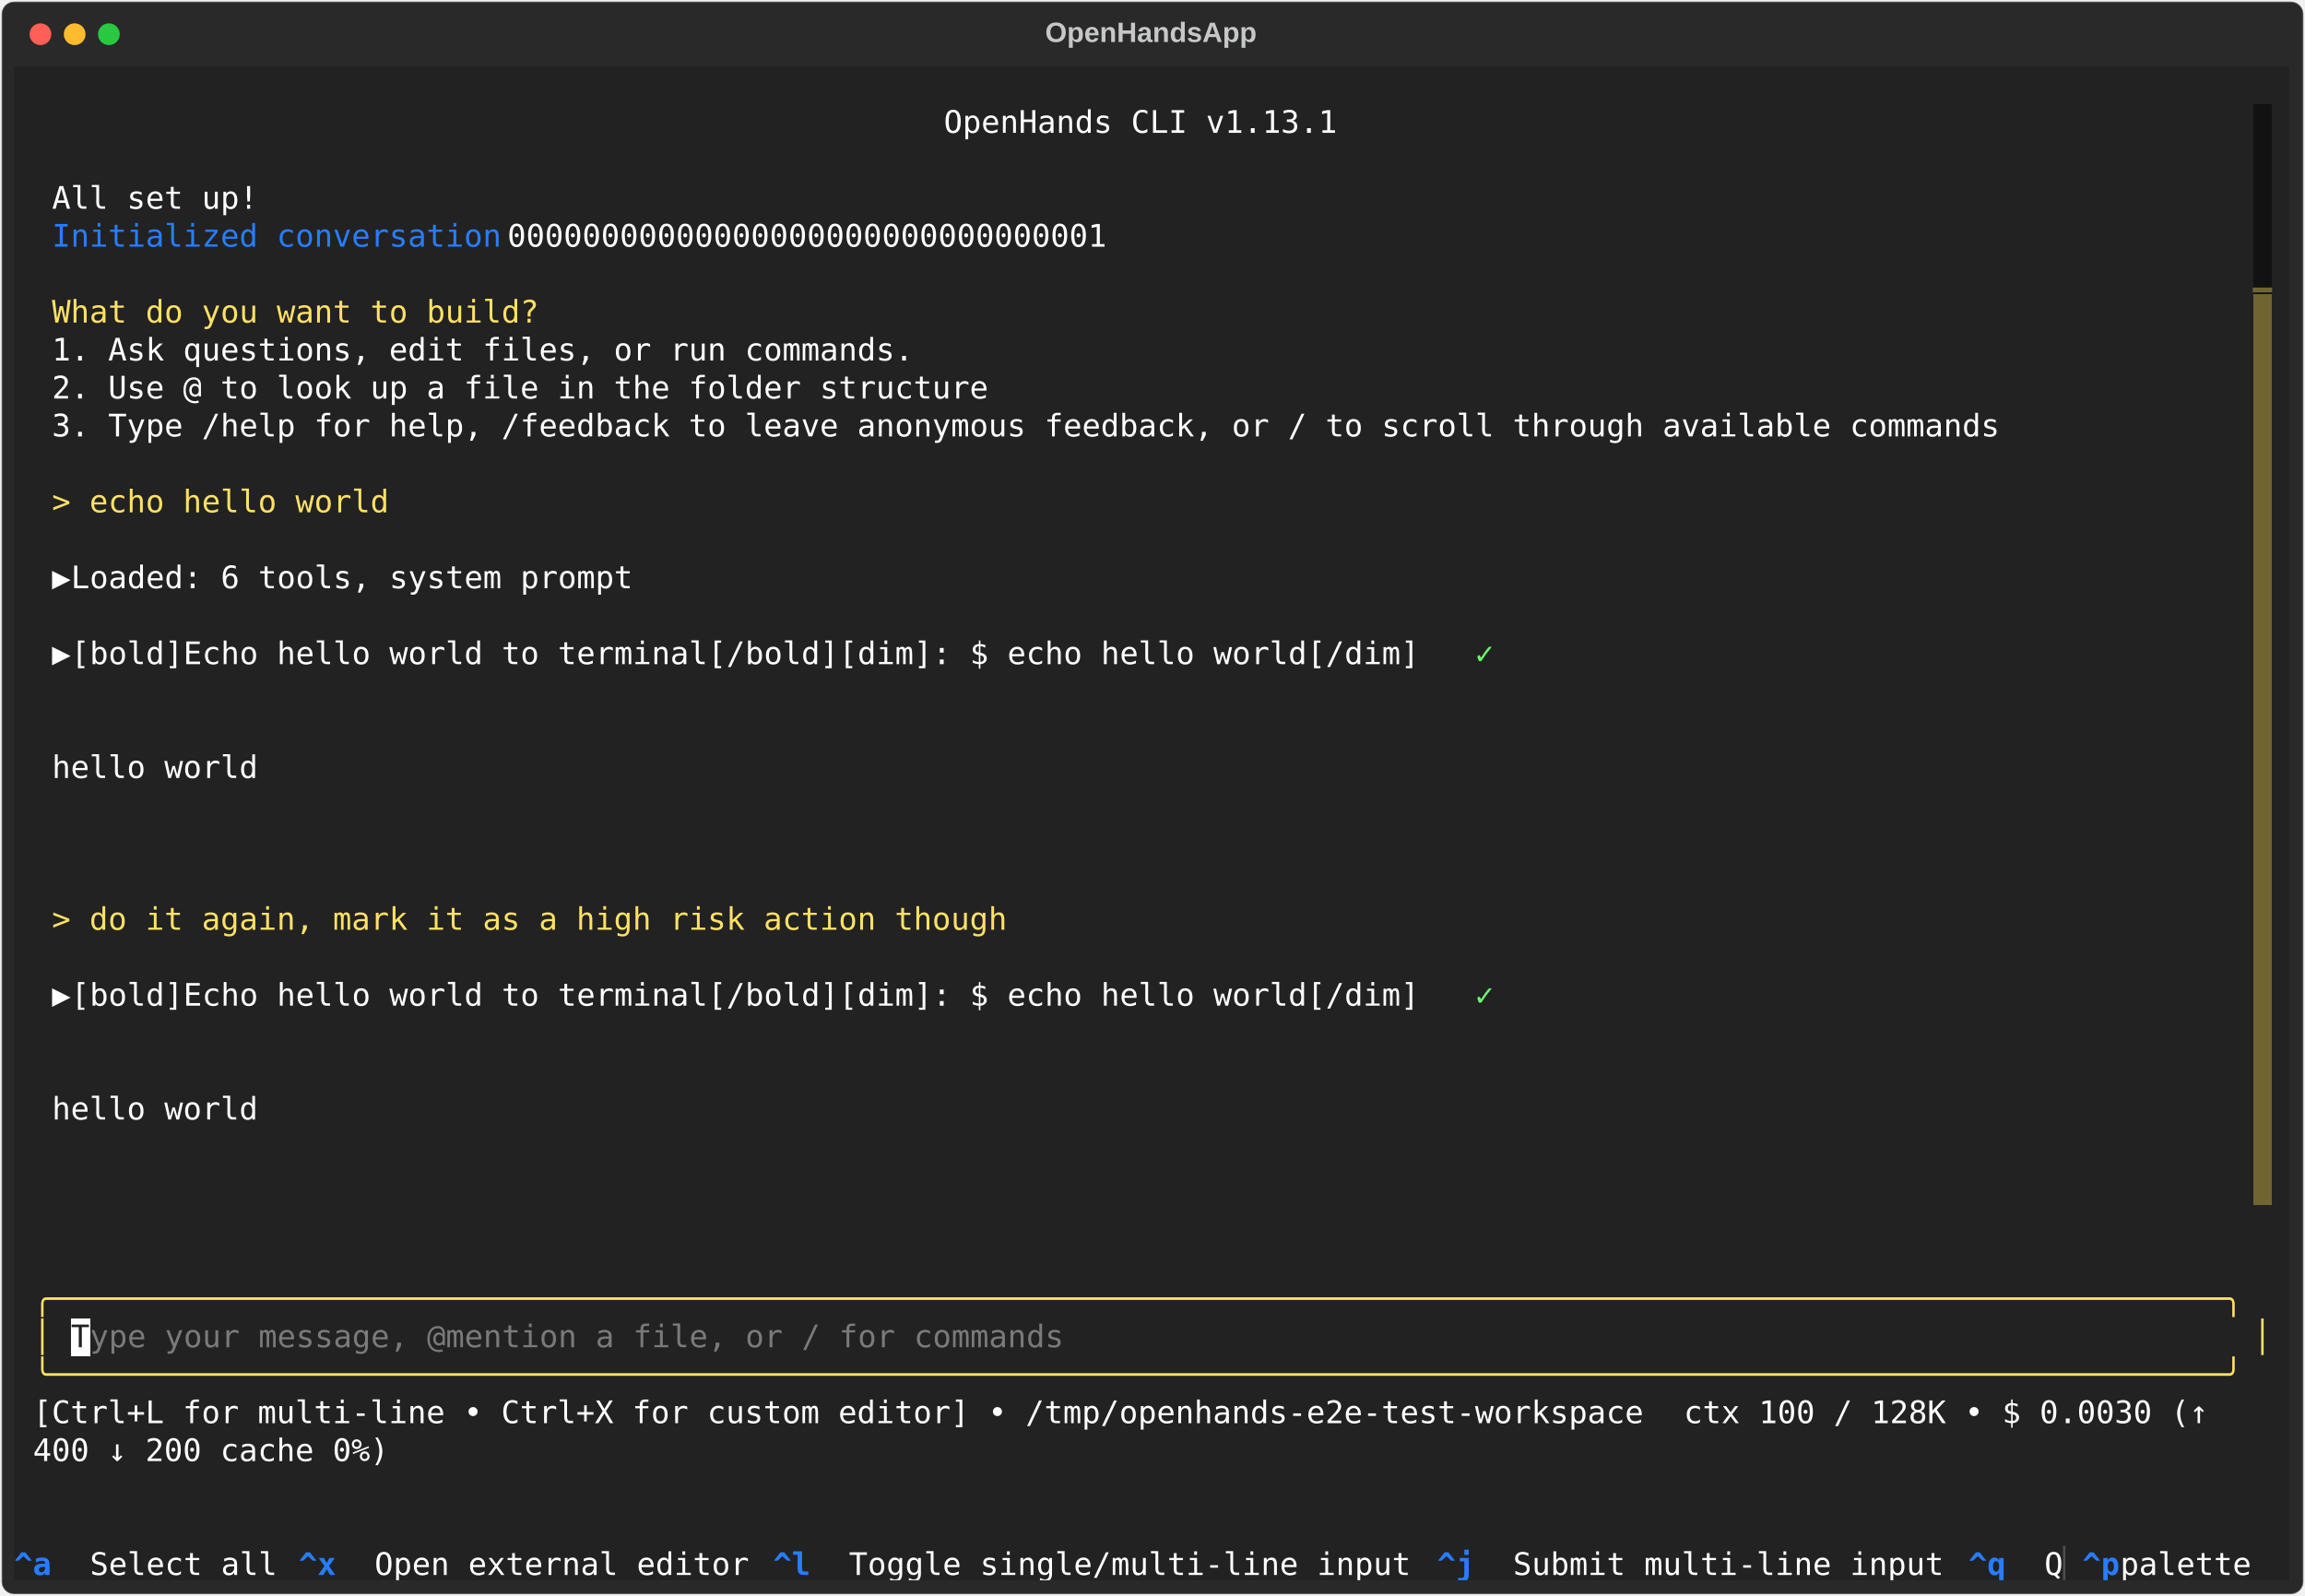
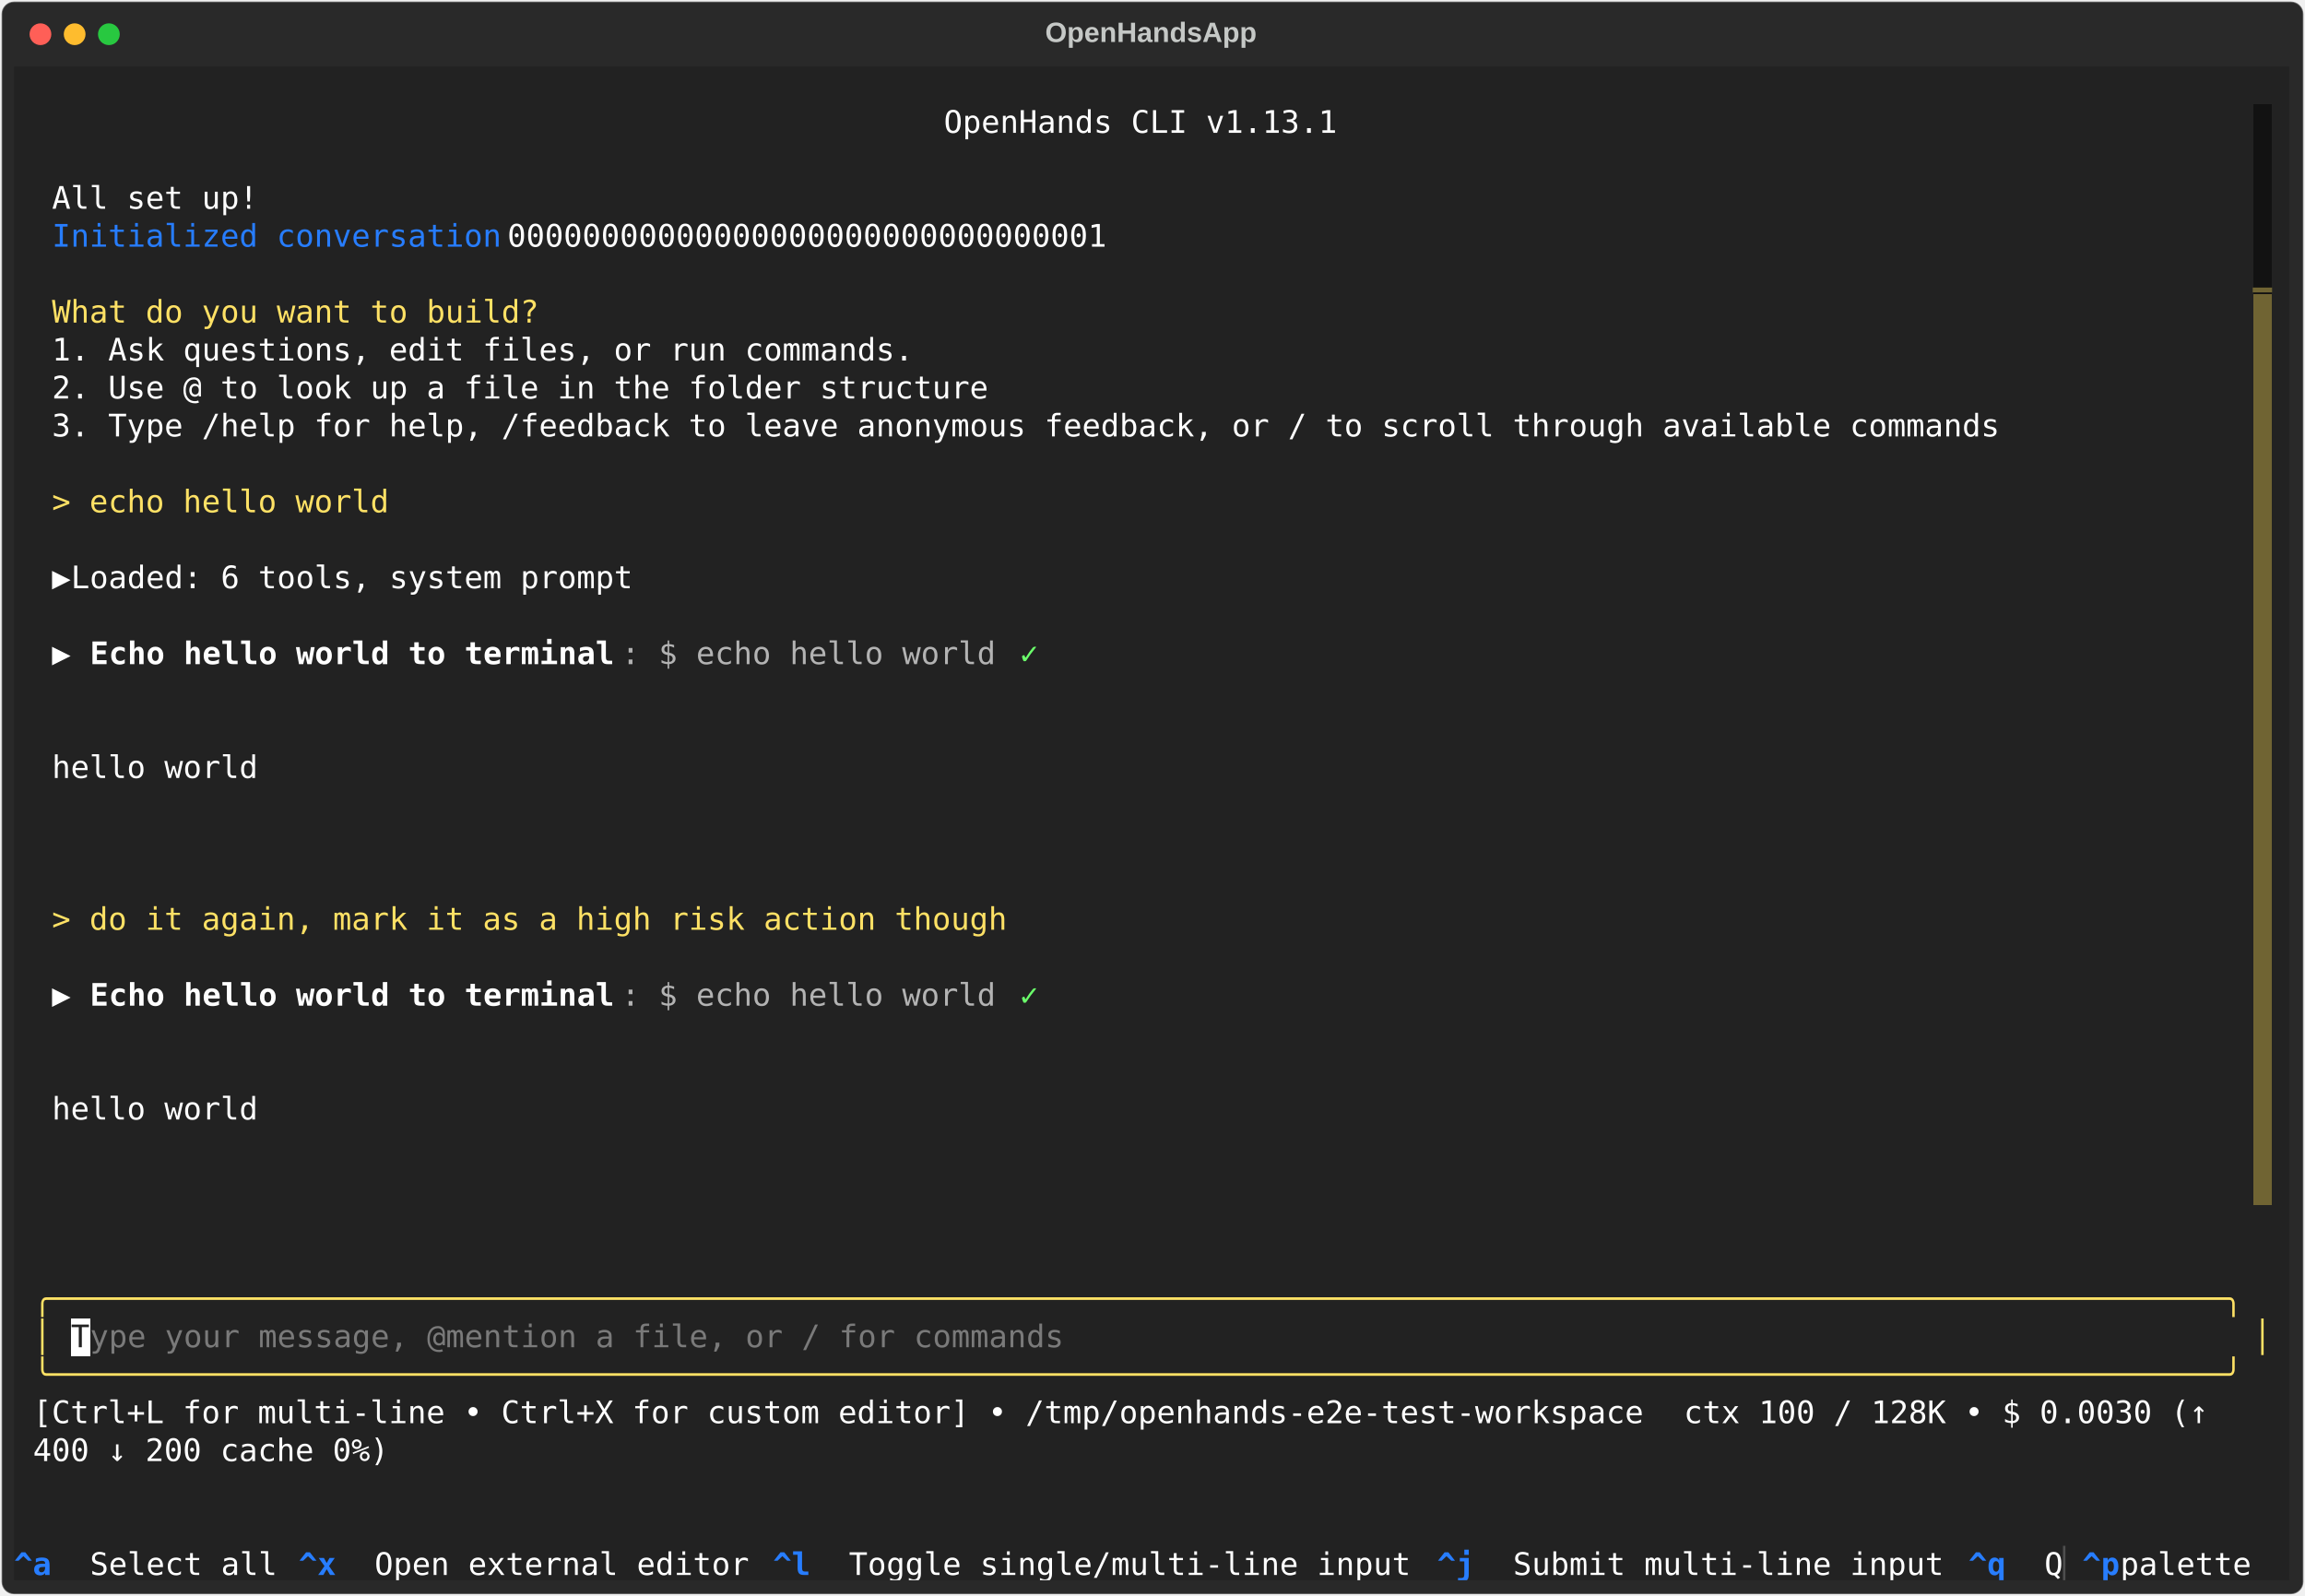
<svg xmlns="http://www.w3.org/2000/svg" class="rich-terminal" viewBox="0 0 1482 1026.0">
  <style>

    @font-face {
        font-family: "Fira Code";
        src: local("FiraCode-Regular"),
                url("https://cdnjs.cloudflare.com/ajax/libs/firacode/6.2.0/woff2/FiraCode-Regular.woff2") format("woff2"),
                url("https://cdnjs.cloudflare.com/ajax/libs/firacode/6.2.0/woff/FiraCode-Regular.woff") format("woff");
        font-style: normal;
        font-weight: 400;
    }
    @font-face {
        font-family: "Fira Code";
        src: local("FiraCode-Bold"),
                url("https://cdnjs.cloudflare.com/ajax/libs/firacode/6.2.0/woff2/FiraCode-Bold.woff2") format("woff2"),
                url("https://cdnjs.cloudflare.com/ajax/libs/firacode/6.2.0/woff/FiraCode-Bold.woff") format("woff");
        font-style: bold;
        font-weight: 700;
    }

    .terminal-matrix {
        font-family: Fira Code, monospace;
        font-size: 20px;
        line-height: 24.4px;
        font-variant-east-asian: full-width;
    }

    .terminal-title {
        font-size: 18px;
        font-weight: bold;
        font-family: arial;
    }

    .terminal-r1 { fill: #c5c8c6 }
.terminal-r2 { fill: #ffffff }
.terminal-r3 { fill: #277dff }
.terminal-r4 { fill: #706433 }
.terminal-r5 { fill: #ffe165 }
.terminal-r6 { fill: #222222 }
.terminal-r7 { fill: #fee165 }
- .terminal-r8 { fill: #6bff6b }
- .terminal-r9 { fill: #7a7a7a }
- .terminal-r10 { fill: #277dff;font-weight: bold }
- .terminal-r11 { fill: #4e4e4e }
+ .terminal-r8 { fill: #ffffff;font-weight: bold }
+ .terminal-r9 { fill: #b3b3b3 }
+ .terminal-r10 { fill: #6bff6b }
+ .terminal-r11 { fill: #7a7a7a }
+ .terminal-r12 { fill: #277dff;font-weight: bold }
+ .terminal-r13 { fill: #4e4e4e }
    </style>
  <defs>
    <clipPath id="terminal-clip-terminal">
      <rect x="0" y="0" width="1463.0" height="975.0" />
    </clipPath>
    <clipPath id="terminal-line-0">
      <rect x="0" y="1.5" width="1464" height="24.65" />
    </clipPath>
    <clipPath id="terminal-line-1">
      <rect x="0" y="25.9" width="1464" height="24.65" />
    </clipPath>
    <clipPath id="terminal-line-2">
      <rect x="0" y="50.3" width="1464" height="24.65" />
    </clipPath>
    <clipPath id="terminal-line-3">
      <rect x="0" y="74.7" width="1464" height="24.65" />
    </clipPath>
    <clipPath id="terminal-line-4">
      <rect x="0" y="99.1" width="1464" height="24.65" />
    </clipPath>
    <clipPath id="terminal-line-5">
      <rect x="0" y="123.5" width="1464" height="24.65" />
    </clipPath>
    <clipPath id="terminal-line-6">
      <rect x="0" y="147.9" width="1464" height="24.65" />
    </clipPath>
    <clipPath id="terminal-line-7">
      <rect x="0" y="172.3" width="1464" height="24.65" />
    </clipPath>
    <clipPath id="terminal-line-8">
      <rect x="0" y="196.7" width="1464" height="24.65" />
    </clipPath>
    <clipPath id="terminal-line-9">
      <rect x="0" y="221.1" width="1464" height="24.65" />
    </clipPath>
    <clipPath id="terminal-line-10">
      <rect x="0" y="245.5" width="1464" height="24.65" />
    </clipPath>
    <clipPath id="terminal-line-11">
      <rect x="0" y="269.9" width="1464" height="24.65" />
    </clipPath>
    <clipPath id="terminal-line-12">
      <rect x="0" y="294.3" width="1464" height="24.65" />
    </clipPath>
    <clipPath id="terminal-line-13">
      <rect x="0" y="318.7" width="1464" height="24.65" />
    </clipPath>
    <clipPath id="terminal-line-14">
      <rect x="0" y="343.1" width="1464" height="24.65" />
    </clipPath>
    <clipPath id="terminal-line-15">
      <rect x="0" y="367.5" width="1464" height="24.65" />
    </clipPath>
    <clipPath id="terminal-line-16">
      <rect x="0" y="391.9" width="1464" height="24.65" />
    </clipPath>
    <clipPath id="terminal-line-17">
      <rect x="0" y="416.3" width="1464" height="24.65" />
    </clipPath>
    <clipPath id="terminal-line-18">
      <rect x="0" y="440.7" width="1464" height="24.65" />
    </clipPath>
    <clipPath id="terminal-line-19">
      <rect x="0" y="465.1" width="1464" height="24.65" />
    </clipPath>
    <clipPath id="terminal-line-20">
      <rect x="0" y="489.5" width="1464" height="24.65" />
    </clipPath>
    <clipPath id="terminal-line-21">
      <rect x="0" y="513.9" width="1464" height="24.65" />
    </clipPath>
    <clipPath id="terminal-line-22">
      <rect x="0" y="538.3" width="1464" height="24.65" />
    </clipPath>
    <clipPath id="terminal-line-23">
      <rect x="0" y="562.7" width="1464" height="24.65" />
    </clipPath>
    <clipPath id="terminal-line-24">
      <rect x="0" y="587.1" width="1464" height="24.65" />
    </clipPath>
    <clipPath id="terminal-line-25">
      <rect x="0" y="611.5" width="1464" height="24.65" />
    </clipPath>
    <clipPath id="terminal-line-26">
      <rect x="0" y="635.9" width="1464" height="24.65" />
    </clipPath>
    <clipPath id="terminal-line-27">
      <rect x="0" y="660.3" width="1464" height="24.65" />
    </clipPath>
    <clipPath id="terminal-line-28">
      <rect x="0" y="684.7" width="1464" height="24.65" />
    </clipPath>
    <clipPath id="terminal-line-29">
      <rect x="0" y="709.1" width="1464" height="24.65" />
    </clipPath>
    <clipPath id="terminal-line-30">
      <rect x="0" y="733.5" width="1464" height="24.65" />
    </clipPath>
    <clipPath id="terminal-line-31">
      <rect x="0" y="757.9" width="1464" height="24.65" />
    </clipPath>
    <clipPath id="terminal-line-32">
      <rect x="0" y="782.3" width="1464" height="24.65" />
    </clipPath>
    <clipPath id="terminal-line-33">
      <rect x="0" y="806.7" width="1464" height="24.65" />
    </clipPath>
    <clipPath id="terminal-line-34">
      <rect x="0" y="831.1" width="1464" height="24.65" />
    </clipPath>
    <clipPath id="terminal-line-35">
      <rect x="0" y="855.5" width="1464" height="24.65" />
    </clipPath>
    <clipPath id="terminal-line-36">
      <rect x="0" y="879.9" width="1464" height="24.65" />
    </clipPath>
    <clipPath id="terminal-line-37">
      <rect x="0" y="904.3" width="1464" height="24.65" />
    </clipPath>
    <clipPath id="terminal-line-38">
      <rect x="0" y="928.7" width="1464" height="24.65" />
    </clipPath>
  </defs>
  <rect fill="#292929" stroke="rgba(255,255,255,0.35)" stroke-width="1" x="1" y="1" width="1480" height="1024" rx="8" />
  <text class="terminal-title" fill="#c5c8c6" text-anchor="middle" x="740" y="27">OpenHandsApp</text>
  <g transform="translate(26,22)">
    <circle cx="0" cy="0" r="7" fill="#ff5f57" />
    <circle cx="22" cy="0" r="7" fill="#febc2e" />
    <circle cx="44" cy="0" r="7" fill="#28c840" />
  </g>
  <g transform="translate(9, 41)" clip-path="url(#terminal-clip-terminal)">
    <rect fill="#222222" x="0" y="1.5" width="1464" height="24.65" shape-rendering="crispEdges" />
    <rect fill="#222222" x="0" y="25.9" width="597.8" height="24.65" shape-rendering="crispEdges" />
    <rect fill="#222222" x="597.8" y="25.9" width="256.2" height="24.65" shape-rendering="crispEdges" />
    <rect fill="#222222" x="854" y="25.9" width="585.6" height="24.65" shape-rendering="crispEdges" />
    <rect fill="#121212" x="1439.6" y="25.9" width="12.2" height="24.65" shape-rendering="crispEdges" />
    <rect fill="#222222" x="1451.8" y="25.9" width="12.2" height="24.65" shape-rendering="crispEdges" />
    <rect fill="#222222" x="0" y="50.3" width="1439.6" height="24.65" shape-rendering="crispEdges" />
    <rect fill="#121212" x="1439.6" y="50.3" width="12.2" height="24.65" shape-rendering="crispEdges" />
    <rect fill="#222222" x="1451.8" y="50.3" width="12.2" height="24.65" shape-rendering="crispEdges" />
    <rect fill="#222222" x="0" y="74.7" width="24.4" height="24.65" shape-rendering="crispEdges" />
    <rect fill="#222222" x="24.4" y="74.7" width="134.2" height="24.65" shape-rendering="crispEdges" />
    <rect fill="#222222" x="158.6" y="74.7" width="1281" height="24.65" shape-rendering="crispEdges" />
    <rect fill="#121212" x="1439.6" y="74.7" width="12.2" height="24.65" shape-rendering="crispEdges" />
    <rect fill="#222222" x="1451.8" y="74.7" width="12.2" height="24.65" shape-rendering="crispEdges" />
    <rect fill="#222222" x="0" y="99.1" width="24.4" height="24.65" shape-rendering="crispEdges" />
    <rect fill="#222222" x="24.4" y="99.1" width="292.8" height="24.65" shape-rendering="crispEdges" />
    <rect fill="#222222" x="317.2" y="99.1" width="402.6" height="24.65" shape-rendering="crispEdges" />
    <rect fill="#222222" x="719.8" y="99.1" width="719.8" height="24.65" shape-rendering="crispEdges" />
    <rect fill="#121212" x="1439.6" y="99.1" width="12.2" height="24.65" shape-rendering="crispEdges" />
    <rect fill="#222222" x="1451.8" y="99.1" width="12.2" height="24.65" shape-rendering="crispEdges" />
    <rect fill="#222222" x="0" y="123.5" width="1439.6" height="24.65" shape-rendering="crispEdges" />
    <rect fill="#121212" x="1439.6" y="123.5" width="12.2" height="24.65" shape-rendering="crispEdges" />
    <rect fill="#222222" x="1451.8" y="123.5" width="12.2" height="24.65" shape-rendering="crispEdges" />
    <rect fill="#222222" x="0" y="147.9" width="24.4" height="24.65" shape-rendering="crispEdges" />
    <rect fill="#222222" x="24.4" y="147.9" width="317.2" height="24.65" shape-rendering="crispEdges" />
    <rect fill="#222222" x="341.6" y="147.9" width="1098" height="24.65" shape-rendering="crispEdges" />
    <rect fill="#706433" x="1439.6" y="147.9" width="12.2" height="24.65" shape-rendering="crispEdges" />
    <rect fill="#222222" x="1451.8" y="147.9" width="12.2" height="24.65" shape-rendering="crispEdges" />
    <rect fill="#222222" x="0" y="172.3" width="24.4" height="24.65" shape-rendering="crispEdges" />
    <rect fill="#222222" x="24.4" y="172.3" width="561.2" height="24.65" shape-rendering="crispEdges" />
    <rect fill="#222222" x="585.6" y="172.3" width="854" height="24.65" shape-rendering="crispEdges" />
    <rect fill="#706433" x="1439.6" y="172.3" width="12.2" height="24.65" shape-rendering="crispEdges" />
    <rect fill="#222222" x="1451.8" y="172.3" width="12.2" height="24.65" shape-rendering="crispEdges" />
    <rect fill="#222222" x="0" y="196.7" width="24.4" height="24.65" shape-rendering="crispEdges" />
    <rect fill="#222222" x="24.4" y="196.7" width="610" height="24.65" shape-rendering="crispEdges" />
    <rect fill="#222222" x="634.4" y="196.7" width="805.2" height="24.65" shape-rendering="crispEdges" />
    <rect fill="#706433" x="1439.6" y="196.7" width="12.2" height="24.65" shape-rendering="crispEdges" />
    <rect fill="#222222" x="1451.8" y="196.7" width="12.2" height="24.65" shape-rendering="crispEdges" />
    <rect fill="#222222" x="0" y="221.1" width="24.4" height="24.65" shape-rendering="crispEdges" />
    <rect fill="#222222" x="24.4" y="221.1" width="1268.8" height="24.65" shape-rendering="crispEdges" />
    <rect fill="#222222" x="1293.2" y="221.1" width="146.4" height="24.65" shape-rendering="crispEdges" />
    <rect fill="#706433" x="1439.6" y="221.1" width="12.2" height="24.65" shape-rendering="crispEdges" />
    <rect fill="#222222" x="1451.8" y="221.1" width="12.2" height="24.65" shape-rendering="crispEdges" />
    <rect fill="#222222" x="0" y="245.5" width="1439.6" height="24.65" shape-rendering="crispEdges" />
    <rect fill="#706433" x="1439.6" y="245.5" width="12.2" height="24.65" shape-rendering="crispEdges" />
    <rect fill="#222222" x="1451.8" y="245.5" width="12.2" height="24.65" shape-rendering="crispEdges" />
    <rect fill="#222222" x="0" y="269.9" width="24.4" height="24.65" shape-rendering="crispEdges" />
    <rect fill="#222222" x="24.4" y="269.9" width="219.6" height="24.65" shape-rendering="crispEdges" />
    <rect fill="#222222" x="244" y="269.9" width="1195.6" height="24.65" shape-rendering="crispEdges" />
    <rect fill="#706433" x="1439.6" y="269.9" width="12.2" height="24.65" shape-rendering="crispEdges" />
    <rect fill="#222222" x="1451.8" y="269.9" width="12.2" height="24.65" shape-rendering="crispEdges" />
    <rect fill="#222222" x="0" y="294.3" width="1439.6" height="24.65" shape-rendering="crispEdges" />
    <rect fill="#706433" x="1439.6" y="294.3" width="12.2" height="24.65" shape-rendering="crispEdges" />
    <rect fill="#222222" x="1451.8" y="294.3" width="12.2" height="24.65" shape-rendering="crispEdges" />
    <rect fill="#222222" x="0" y="318.7" width="24.4" height="24.65" shape-rendering="crispEdges" />
    <rect fill="#222222" x="24.4" y="318.7" width="12.2" height="24.65" shape-rendering="crispEdges" />
    <rect fill="#222222" x="36.6" y="318.7" width="378.2" height="24.65" shape-rendering="crispEdges" />
    <rect fill="#222222" x="414.8" y="318.7" width="1024.8" height="24.65" shape-rendering="crispEdges" />
    <rect fill="#706433" x="1439.6" y="318.7" width="12.2" height="24.65" shape-rendering="crispEdges" />
    <rect fill="#222222" x="1451.8" y="318.7" width="12.2" height="24.65" shape-rendering="crispEdges" />
    <rect fill="#222222" x="0" y="343.1" width="1439.6" height="24.65" shape-rendering="crispEdges" />
    <rect fill="#706433" x="1439.6" y="343.1" width="12.2" height="24.65" shape-rendering="crispEdges" />
    <rect fill="#222222" x="1451.8" y="343.1" width="12.2" height="24.65" shape-rendering="crispEdges" />
    <rect fill="#222222" x="0" y="367.5" width="24.4" height="24.65" shape-rendering="crispEdges" />
    <rect fill="#222222" x="24.4" y="367.5" width="12.2" height="24.65" shape-rendering="crispEdges" />
-     <rect fill="#222222" x="36.6" y="367.5" width="902.8" height="24.65" shape-rendering="crispEdges" />
-     <rect fill="#222222" x="939.4" y="367.5" width="12.2" height="24.65" shape-rendering="crispEdges" />
-     <rect fill="#222222" x="951.6" y="367.5" width="488" height="24.65" shape-rendering="crispEdges" />
+     <rect fill="#222222" x="36.6" y="367.5" width="12.2" height="24.65" shape-rendering="crispEdges" />
+     <rect fill="#222222" x="48.8" y="367.5" width="341.6" height="24.65" shape-rendering="crispEdges" />
+     <rect fill="#222222" x="390.4" y="367.5" width="244" height="24.65" shape-rendering="crispEdges" />
+     <rect fill="#222222" x="634.4" y="367.5" width="12.2" height="24.65" shape-rendering="crispEdges" />
+     <rect fill="#222222" x="646.6" y="367.5" width="12.2" height="24.65" shape-rendering="crispEdges" />
+     <rect fill="#222222" x="658.8" y="367.5" width="780.8" height="24.65" shape-rendering="crispEdges" />
    <rect fill="#706433" x="1439.6" y="367.5" width="12.2" height="24.65" shape-rendering="crispEdges" />
    <rect fill="#222222" x="1451.8" y="367.5" width="12.2" height="24.65" shape-rendering="crispEdges" />
    <rect fill="#222222" x="0" y="391.9" width="1439.6" height="24.65" shape-rendering="crispEdges" />
    <rect fill="#706433" x="1439.6" y="391.9" width="12.2" height="24.65" shape-rendering="crispEdges" />
    <rect fill="#222222" x="1451.8" y="391.9" width="12.2" height="24.65" shape-rendering="crispEdges" />
    <rect fill="#222222" x="0" y="416.3" width="1439.6" height="24.65" shape-rendering="crispEdges" />
    <rect fill="#706433" x="1439.6" y="416.3" width="12.2" height="24.65" shape-rendering="crispEdges" />
    <rect fill="#222222" x="1451.8" y="416.3" width="12.2" height="24.65" shape-rendering="crispEdges" />
    <rect fill="#222222" x="0" y="440.7" width="24.4" height="24.65" shape-rendering="crispEdges" />
    <rect fill="#222222" x="24.4" y="440.7" width="134.2" height="24.65" shape-rendering="crispEdges" />
    <rect fill="#222222" x="158.6" y="440.7" width="1281" height="24.65" shape-rendering="crispEdges" />
    <rect fill="#706433" x="1439.6" y="440.7" width="12.2" height="24.65" shape-rendering="crispEdges" />
    <rect fill="#222222" x="1451.8" y="440.7" width="12.2" height="24.65" shape-rendering="crispEdges" />
    <rect fill="#222222" x="0" y="465.1" width="1439.6" height="24.65" shape-rendering="crispEdges" />
    <rect fill="#706433" x="1439.6" y="465.1" width="12.2" height="24.65" shape-rendering="crispEdges" />
    <rect fill="#222222" x="1451.8" y="465.1" width="12.2" height="24.65" shape-rendering="crispEdges" />
    <rect fill="#222222" x="0" y="489.5" width="1439.6" height="24.65" shape-rendering="crispEdges" />
    <rect fill="#706433" x="1439.6" y="489.5" width="12.2" height="24.65" shape-rendering="crispEdges" />
    <rect fill="#222222" x="1451.8" y="489.5" width="12.2" height="24.65" shape-rendering="crispEdges" />
    <rect fill="#222222" x="0" y="513.9" width="1439.6" height="24.65" shape-rendering="crispEdges" />
    <rect fill="#706433" x="1439.6" y="513.9" width="12.2" height="24.65" shape-rendering="crispEdges" />
    <rect fill="#222222" x="1451.8" y="513.9" width="12.2" height="24.65" shape-rendering="crispEdges" />
    <rect fill="#222222" x="0" y="538.3" width="24.4" height="24.65" shape-rendering="crispEdges" />
    <rect fill="#222222" x="24.4" y="538.3" width="622.2" height="24.65" shape-rendering="crispEdges" />
    <rect fill="#222222" x="646.6" y="538.3" width="793" height="24.65" shape-rendering="crispEdges" />
    <rect fill="#706433" x="1439.6" y="538.3" width="12.2" height="24.65" shape-rendering="crispEdges" />
    <rect fill="#222222" x="1451.8" y="538.3" width="12.2" height="24.65" shape-rendering="crispEdges" />
    <rect fill="#222222" x="0" y="562.7" width="1439.6" height="24.65" shape-rendering="crispEdges" />
    <rect fill="#706433" x="1439.6" y="562.7" width="12.2" height="24.65" shape-rendering="crispEdges" />
    <rect fill="#222222" x="1451.8" y="562.7" width="12.2" height="24.65" shape-rendering="crispEdges" />
    <rect fill="#222222" x="0" y="587.1" width="24.4" height="24.65" shape-rendering="crispEdges" />
    <rect fill="#222222" x="24.4" y="587.1" width="12.2" height="24.65" shape-rendering="crispEdges" />
-     <rect fill="#222222" x="36.6" y="587.1" width="902.8" height="24.65" shape-rendering="crispEdges" />
-     <rect fill="#222222" x="939.4" y="587.1" width="12.2" height="24.65" shape-rendering="crispEdges" />
-     <rect fill="#222222" x="951.6" y="587.1" width="488" height="24.65" shape-rendering="crispEdges" />
+     <rect fill="#222222" x="36.6" y="587.1" width="12.2" height="24.65" shape-rendering="crispEdges" />
+     <rect fill="#222222" x="48.8" y="587.1" width="341.6" height="24.65" shape-rendering="crispEdges" />
+     <rect fill="#222222" x="390.4" y="587.1" width="244" height="24.65" shape-rendering="crispEdges" />
+     <rect fill="#222222" x="634.4" y="587.1" width="12.2" height="24.65" shape-rendering="crispEdges" />
+     <rect fill="#222222" x="646.6" y="587.1" width="12.2" height="24.65" shape-rendering="crispEdges" />
+     <rect fill="#222222" x="658.8" y="587.1" width="780.8" height="24.65" shape-rendering="crispEdges" />
    <rect fill="#706433" x="1439.6" y="587.1" width="12.2" height="24.65" shape-rendering="crispEdges" />
    <rect fill="#222222" x="1451.8" y="587.1" width="12.2" height="24.65" shape-rendering="crispEdges" />
    <rect fill="#222222" x="0" y="611.5" width="1439.6" height="24.65" shape-rendering="crispEdges" />
    <rect fill="#706433" x="1439.6" y="611.5" width="12.2" height="24.65" shape-rendering="crispEdges" />
    <rect fill="#222222" x="1451.8" y="611.5" width="12.2" height="24.65" shape-rendering="crispEdges" />
    <rect fill="#222222" x="0" y="635.9" width="1439.6" height="24.65" shape-rendering="crispEdges" />
    <rect fill="#706433" x="1439.6" y="635.9" width="12.2" height="24.65" shape-rendering="crispEdges" />
    <rect fill="#222222" x="1451.8" y="635.9" width="12.2" height="24.65" shape-rendering="crispEdges" />
    <rect fill="#222222" x="0" y="660.3" width="24.4" height="24.65" shape-rendering="crispEdges" />
    <rect fill="#222222" x="24.4" y="660.3" width="134.2" height="24.65" shape-rendering="crispEdges" />
    <rect fill="#222222" x="158.6" y="660.3" width="1281" height="24.65" shape-rendering="crispEdges" />
    <rect fill="#706433" x="1439.6" y="660.3" width="12.2" height="24.65" shape-rendering="crispEdges" />
    <rect fill="#222222" x="1451.8" y="660.3" width="12.2" height="24.65" shape-rendering="crispEdges" />
    <rect fill="#222222" x="0" y="684.7" width="1439.6" height="24.65" shape-rendering="crispEdges" />
    <rect fill="#706433" x="1439.6" y="684.7" width="12.2" height="24.65" shape-rendering="crispEdges" />
    <rect fill="#222222" x="1451.8" y="684.7" width="12.2" height="24.65" shape-rendering="crispEdges" />
    <rect fill="#222222" x="0" y="709.1" width="1439.6" height="24.65" shape-rendering="crispEdges" />
    <rect fill="#706433" x="1439.6" y="709.1" width="12.2" height="24.65" shape-rendering="crispEdges" />
    <rect fill="#222222" x="1451.8" y="709.1" width="12.2" height="24.65" shape-rendering="crispEdges" />
    <rect fill="#222222" x="0" y="733.5" width="1464" height="24.65" shape-rendering="crispEdges" />
    <rect fill="#222222" x="0" y="757.9" width="12.2" height="24.65" shape-rendering="crispEdges" />
    <rect fill="#222222" x="12.2" y="757.9" width="12.2" height="24.65" shape-rendering="crispEdges" />
    <rect fill="#222222" x="24.4" y="757.9" width="1439.6" height="24.65" shape-rendering="crispEdges" />
    <rect fill="#222222" x="0" y="782.3" width="12.2" height="24.65" shape-rendering="crispEdges" />
    <rect fill="#222222" x="12.2" y="782.3" width="1439.6" height="24.65" shape-rendering="crispEdges" />
    <rect fill="#222222" x="1451.8" y="782.3" width="12.2" height="24.65" shape-rendering="crispEdges" />
    <rect fill="#222222" x="0" y="806.7" width="12.2" height="24.65" shape-rendering="crispEdges" />
    <rect fill="#222222" x="12.2" y="806.7" width="12.2" height="24.65" shape-rendering="crispEdges" />
    <rect fill="#222222" x="24.4" y="806.7" width="12.2" height="24.65" shape-rendering="crispEdges" />
    <rect fill="#ffffff" x="36.6" y="806.7" width="12.2" height="24.65" shape-rendering="crispEdges" />
    <rect fill="#222222" x="48.8" y="806.7" width="634.4" height="24.65" shape-rendering="crispEdges" />
    <rect fill="#222222" x="683.2" y="806.7" width="756.4" height="24.65" shape-rendering="crispEdges" />
    <rect fill="#222222" x="1439.6" y="806.7" width="12.2" height="24.65" shape-rendering="crispEdges" />
    <rect fill="#222222" x="1451.8" y="806.7" width="12.2" height="24.65" shape-rendering="crispEdges" />
    <rect fill="#222222" x="0" y="831.1" width="12.2" height="24.65" shape-rendering="crispEdges" />
    <rect fill="#222222" x="12.2" y="831.1" width="1439.6" height="24.65" shape-rendering="crispEdges" />
    <rect fill="#222222" x="1451.8" y="831.1" width="12.2" height="24.65" shape-rendering="crispEdges" />
    <rect fill="#222222" x="0" y="855.5" width="12.2" height="24.65" shape-rendering="crispEdges" />
    <rect fill="#222222" x="12.2" y="855.5" width="1061.4" height="24.65" shape-rendering="crispEdges" />
    <rect fill="#222222" x="1073.6" y="855.5" width="341.6" height="24.65" shape-rendering="crispEdges" />
    <rect fill="#222222" x="1415.2" y="855.5" width="48.8" height="24.65" shape-rendering="crispEdges" />
    <rect fill="#222222" x="0" y="879.9" width="12.2" height="24.65" shape-rendering="crispEdges" />
    <rect fill="#222222" x="12.2" y="879.9" width="231.8" height="24.65" shape-rendering="crispEdges" />
    <rect fill="#222222" x="244" y="879.9" width="1220" height="24.65" shape-rendering="crispEdges" />
    <rect fill="#222222" x="0" y="904.3" width="1464" height="24.65" shape-rendering="crispEdges" />
    <rect fill="#222222" x="0" y="928.7" width="1464" height="24.65" shape-rendering="crispEdges" />
    <rect fill="#222222" x="0" y="953.1" width="48.8" height="24.65" shape-rendering="crispEdges" />
    <rect fill="#222222" x="48.8" y="953.1" width="134.2" height="24.65" shape-rendering="crispEdges" />
    <rect fill="#222222" x="183" y="953.1" width="48.8" height="24.65" shape-rendering="crispEdges" />
    <rect fill="#222222" x="231.8" y="953.1" width="256.2" height="24.65" shape-rendering="crispEdges" />
    <rect fill="#222222" x="488" y="953.1" width="48.8" height="24.65" shape-rendering="crispEdges" />
    <rect fill="#222222" x="536.8" y="953.1" width="378.2" height="24.65" shape-rendering="crispEdges" />
    <rect fill="#222222" x="915" y="953.1" width="48.8" height="24.65" shape-rendering="crispEdges" />
    <rect fill="#222222" x="963.8" y="953.1" width="292.8" height="24.65" shape-rendering="crispEdges" />
    <rect fill="#222222" x="1256.6" y="953.1" width="48.8" height="24.65" shape-rendering="crispEdges" />
    <rect fill="#222222" x="1305.4" y="953.1" width="12.2" height="24.65" shape-rendering="crispEdges" />
    <rect fill="#222222" x="1317.6" y="953.1" width="12.2" height="24.65" shape-rendering="crispEdges" />
    <rect fill="#222222" x="1329.8" y="953.1" width="24.4" height="24.65" shape-rendering="crispEdges" />
    <rect fill="#222222" x="1354.2" y="953.1" width="97.6" height="24.65" shape-rendering="crispEdges" />
    <rect fill="#222222" x="1451.8" y="953.1" width="12.2" height="24.65" shape-rendering="crispEdges" />
    <g class="terminal-matrix">
      <text class="terminal-r1" x="1464" y="20" textLength="12.2" clip-path="url(#terminal-line-0)">
</text>
      <text class="terminal-r2" x="597.8" y="44.4" textLength="256.2" clip-path="url(#terminal-line-1)">OpenHands CLI v1.13.1</text>
      <text class="terminal-r1" x="1464" y="44.4" textLength="12.2" clip-path="url(#terminal-line-1)">
</text>
      <text class="terminal-r1" x="1464" y="68.8" textLength="12.2" clip-path="url(#terminal-line-2)">
</text>
      <text class="terminal-r2" x="24.4" y="93.2" textLength="134.2" clip-path="url(#terminal-line-3)">All set up!</text>
      <text class="terminal-r1" x="1464" y="93.2" textLength="12.2" clip-path="url(#terminal-line-3)">
</text>
      <text class="terminal-r3" x="24.4" y="117.6" textLength="292.8" clip-path="url(#terminal-line-4)">Initialized conversation</text>
      <text class="terminal-r2" x="317.2" y="117.6" textLength="402.6" clip-path="url(#terminal-line-4)"> 00000000000000000000000000000001</text>
      <text class="terminal-r1" x="1464" y="117.6" textLength="12.2" clip-path="url(#terminal-line-4)">
</text>
      <text class="terminal-r4" x="1439.6" y="142" textLength="12.2" clip-path="url(#terminal-line-5)">▁</text>
      <text class="terminal-r1" x="1464" y="142" textLength="12.2" clip-path="url(#terminal-line-5)">
</text>
      <text class="terminal-r5" x="24.4" y="166.4" textLength="317.2" clip-path="url(#terminal-line-6)">What do you want to build?</text>
      <text class="terminal-r1" x="1464" y="166.4" textLength="12.2" clip-path="url(#terminal-line-6)">
</text>
      <text class="terminal-r2" x="24.4" y="190.8" textLength="561.2" clip-path="url(#terminal-line-7)">1. Ask questions, edit files, or run commands.</text>
      <text class="terminal-r1" x="1464" y="190.8" textLength="12.2" clip-path="url(#terminal-line-7)">
</text>
      <text class="terminal-r2" x="24.4" y="215.2" textLength="610" clip-path="url(#terminal-line-8)">2. Use @ to look up a file in the folder structure</text>
      <text class="terminal-r1" x="1464" y="215.2" textLength="12.2" clip-path="url(#terminal-line-8)">
</text>
      <text class="terminal-r2" x="24.4" y="239.6" textLength="1268.8" clip-path="url(#terminal-line-9)">3. Type /help for help, /feedback to leave anonymous feedback, or / to scroll through available commands</text>
      <text class="terminal-r1" x="1464" y="239.6" textLength="12.2" clip-path="url(#terminal-line-9)">
</text>
      <text class="terminal-r1" x="1464" y="264" textLength="12.2" clip-path="url(#terminal-line-10)">
</text>
      <text class="terminal-r7" x="24.4" y="288.4" textLength="219.6" clip-path="url(#terminal-line-11)">&gt; echo hello world</text>
      <text class="terminal-r1" x="1464" y="288.4" textLength="12.2" clip-path="url(#terminal-line-11)">
</text>
      <text class="terminal-r1" x="1464" y="312.8" textLength="12.2" clip-path="url(#terminal-line-12)">
</text>
      <text class="terminal-r2" x="24.4" y="337.2" textLength="12.2" clip-path="url(#terminal-line-13)">▶</text>
      <text class="terminal-r2" x="36.6" y="337.2" textLength="378.2" clip-path="url(#terminal-line-13)"> Loaded: 6 tools, system prompt</text>
      <text class="terminal-r1" x="1464" y="337.2" textLength="12.2" clip-path="url(#terminal-line-13)">
</text>
      <text class="terminal-r1" x="1464" y="361.6" textLength="12.2" clip-path="url(#terminal-line-14)">
</text>
      <text class="terminal-r2" x="24.4" y="386" textLength="12.2" clip-path="url(#terminal-line-15)">▶</text>
-       <text class="terminal-r2" x="36.6" y="386" textLength="902.8" clip-path="url(#terminal-line-15)"> [bold]Echo hello world to terminal[/bold][dim]: $ echo hello world[/dim] </text>
-       <text class="terminal-r8" x="939.4" y="386" textLength="12.2" clip-path="url(#terminal-line-15)">✓</text>
+       <text class="terminal-r8" x="48.8" y="386" textLength="341.6" clip-path="url(#terminal-line-15)">Echo hello world to terminal</text>
+       <text class="terminal-r9" x="390.4" y="386" textLength="244" clip-path="url(#terminal-line-15)">: $ echo hello world</text>
+       <text class="terminal-r10" x="646.6" y="386" textLength="12.2" clip-path="url(#terminal-line-15)">✓</text>
      <text class="terminal-r1" x="1464" y="386" textLength="12.2" clip-path="url(#terminal-line-15)">
</text>
      <text class="terminal-r1" x="1464" y="410.4" textLength="12.2" clip-path="url(#terminal-line-16)">
</text>
      <text class="terminal-r1" x="1464" y="434.8" textLength="12.2" clip-path="url(#terminal-line-17)">
</text>
      <text class="terminal-r2" x="24.4" y="459.2" textLength="134.2" clip-path="url(#terminal-line-18)">hello world</text>
      <text class="terminal-r1" x="1464" y="459.2" textLength="12.2" clip-path="url(#terminal-line-18)">
</text>
      <text class="terminal-r1" x="1464" y="483.6" textLength="12.2" clip-path="url(#terminal-line-19)">
</text>
      <text class="terminal-r1" x="1464" y="508" textLength="12.2" clip-path="url(#terminal-line-20)">
</text>
      <text class="terminal-r1" x="1464" y="532.4" textLength="12.2" clip-path="url(#terminal-line-21)">
</text>
      <text class="terminal-r7" x="24.4" y="556.8" textLength="622.2" clip-path="url(#terminal-line-22)">&gt; do it again, mark it as a high risk action though</text>
      <text class="terminal-r1" x="1464" y="556.8" textLength="12.2" clip-path="url(#terminal-line-22)">
</text>
      <text class="terminal-r1" x="1464" y="581.2" textLength="12.2" clip-path="url(#terminal-line-23)">
</text>
      <text class="terminal-r2" x="24.4" y="605.6" textLength="12.2" clip-path="url(#terminal-line-24)">▶</text>
-       <text class="terminal-r2" x="36.6" y="605.6" textLength="902.8" clip-path="url(#terminal-line-24)"> [bold]Echo hello world to terminal[/bold][dim]: $ echo hello world[/dim] </text>
-       <text class="terminal-r8" x="939.4" y="605.6" textLength="12.2" clip-path="url(#terminal-line-24)">✓</text>
+       <text class="terminal-r8" x="48.8" y="605.6" textLength="341.6" clip-path="url(#terminal-line-24)">Echo hello world to terminal</text>
+       <text class="terminal-r9" x="390.4" y="605.6" textLength="244" clip-path="url(#terminal-line-24)">: $ echo hello world</text>
+       <text class="terminal-r10" x="646.6" y="605.6" textLength="12.2" clip-path="url(#terminal-line-24)">✓</text>
      <text class="terminal-r1" x="1464" y="605.6" textLength="12.2" clip-path="url(#terminal-line-24)">
</text>
      <text class="terminal-r1" x="1464" y="630" textLength="12.2" clip-path="url(#terminal-line-25)">
</text>
      <text class="terminal-r1" x="1464" y="654.4" textLength="12.2" clip-path="url(#terminal-line-26)">
</text>
      <text class="terminal-r2" x="24.4" y="678.8" textLength="134.2" clip-path="url(#terminal-line-27)">hello world</text>
      <text class="terminal-r1" x="1464" y="678.8" textLength="12.2" clip-path="url(#terminal-line-27)">
</text>
      <text class="terminal-r1" x="1464" y="703.2" textLength="12.2" clip-path="url(#terminal-line-28)">
</text>
      <text class="terminal-r1" x="1464" y="727.6" textLength="12.2" clip-path="url(#terminal-line-29)">
</text>
      <text class="terminal-r1" x="1464" y="752" textLength="12.2" clip-path="url(#terminal-line-30)">
</text>
      <text class="terminal-r1" x="1464" y="776.4" textLength="12.2" clip-path="url(#terminal-line-31)">
</text>
      <text class="terminal-r7" x="12.2" y="800.8" textLength="1439.6" clip-path="url(#terminal-line-32)">╭────────────────────────────────────────────────────────────────────────────────────────────────────────────────────╮</text>
      <text class="terminal-r1" x="1464" y="800.8" textLength="12.2" clip-path="url(#terminal-line-32)">
</text>
      <text class="terminal-r7" x="12.2" y="825.2" textLength="12.2" clip-path="url(#terminal-line-33)">│</text>
      <text class="terminal-r6" x="36.6" y="825.2" textLength="12.2" clip-path="url(#terminal-line-33)">T</text>
-       <text class="terminal-r9" x="48.8" y="825.2" textLength="634.4" clip-path="url(#terminal-line-33)">ype your message, @mention a file, or / for commands</text>
+       <text class="terminal-r11" x="48.8" y="825.2" textLength="634.4" clip-path="url(#terminal-line-33)">ype your message, @mention a file, or / for commands</text>
      <text class="terminal-r7" x="1439.6" y="825.2" textLength="12.2" clip-path="url(#terminal-line-33)">│</text>
      <text class="terminal-r1" x="1464" y="825.2" textLength="12.2" clip-path="url(#terminal-line-33)">
</text>
      <text class="terminal-r7" x="12.2" y="849.6" textLength="1439.6" clip-path="url(#terminal-line-34)">╰────────────────────────────────────────────────────────────────────────────────────────────────────────────────────╯</text>
      <text class="terminal-r1" x="1464" y="849.6" textLength="12.2" clip-path="url(#terminal-line-34)">
</text>
      <text class="terminal-r2" x="12.2" y="874" textLength="1061.4" clip-path="url(#terminal-line-35)">[Ctrl+L for multi-line • Ctrl+X for custom editor] • /tmp/openhands-e2e-test-workspace </text>
      <text class="terminal-r2" x="1073.6" y="874" textLength="341.6" clip-path="url(#terminal-line-35)">ctx 100 / 128K • $ 0.0030 (↑</text>
      <text class="terminal-r1" x="1464" y="874" textLength="12.2" clip-path="url(#terminal-line-35)">
</text>
      <text class="terminal-r2" x="12.2" y="898.4" textLength="231.8" clip-path="url(#terminal-line-36)">400 ↓ 200 cache 0%)</text>
      <text class="terminal-r1" x="1464" y="898.4" textLength="12.2" clip-path="url(#terminal-line-36)">
</text>
      <text class="terminal-r1" x="1464" y="922.8" textLength="12.2" clip-path="url(#terminal-line-37)">
</text>
      <text class="terminal-r1" x="1464" y="947.2" textLength="12.2" clip-path="url(#terminal-line-38)">
</text>
-       <text class="terminal-r10" x="0" y="971.6" textLength="48.8" clip-path="url(#terminal-line-39)"> ^a </text>
+       <text class="terminal-r12" x="0" y="971.6" textLength="48.8" clip-path="url(#terminal-line-39)"> ^a </text>
      <text class="terminal-r2" x="48.8" y="971.6" textLength="134.2" clip-path="url(#terminal-line-39)">Select all </text>
-       <text class="terminal-r10" x="183" y="971.6" textLength="48.8" clip-path="url(#terminal-line-39)"> ^x </text>
+       <text class="terminal-r12" x="183" y="971.6" textLength="48.8" clip-path="url(#terminal-line-39)"> ^x </text>
      <text class="terminal-r2" x="231.8" y="971.6" textLength="256.2" clip-path="url(#terminal-line-39)">Open external editor </text>
-       <text class="terminal-r10" x="488" y="971.6" textLength="48.8" clip-path="url(#terminal-line-39)"> ^l </text>
+       <text class="terminal-r12" x="488" y="971.6" textLength="48.8" clip-path="url(#terminal-line-39)"> ^l </text>
      <text class="terminal-r2" x="536.8" y="971.6" textLength="378.2" clip-path="url(#terminal-line-39)">Toggle single/multi-line input </text>
-       <text class="terminal-r10" x="915" y="971.6" textLength="48.8" clip-path="url(#terminal-line-39)"> ^j </text>
+       <text class="terminal-r12" x="915" y="971.6" textLength="48.8" clip-path="url(#terminal-line-39)"> ^j </text>
      <text class="terminal-r2" x="963.8" y="971.6" textLength="292.8" clip-path="url(#terminal-line-39)">Submit multi-line input </text>
-       <text class="terminal-r10" x="1256.6" y="971.6" textLength="48.8" clip-path="url(#terminal-line-39)"> ^q </text>
+       <text class="terminal-r12" x="1256.6" y="971.6" textLength="48.8" clip-path="url(#terminal-line-39)"> ^q </text>
      <text class="terminal-r2" x="1305.4" y="971.6" textLength="12.2" clip-path="url(#terminal-line-39)">Q</text>
-       <text class="terminal-r11" x="1317.6" y="971.6" textLength="12.2" clip-path="url(#terminal-line-39)">▏</text>
-       <text class="terminal-r10" x="1329.8" y="971.6" textLength="24.4" clip-path="url(#terminal-line-39)">^p</text>
+       <text class="terminal-r13" x="1317.6" y="971.6" textLength="12.2" clip-path="url(#terminal-line-39)">▏</text>
+       <text class="terminal-r12" x="1329.8" y="971.6" textLength="24.4" clip-path="url(#terminal-line-39)">^p</text>
      <text class="terminal-r2" x="1354.2" y="971.6" textLength="97.6" clip-path="url(#terminal-line-39)"> palette</text>
    </g>
  </g>
</svg>
